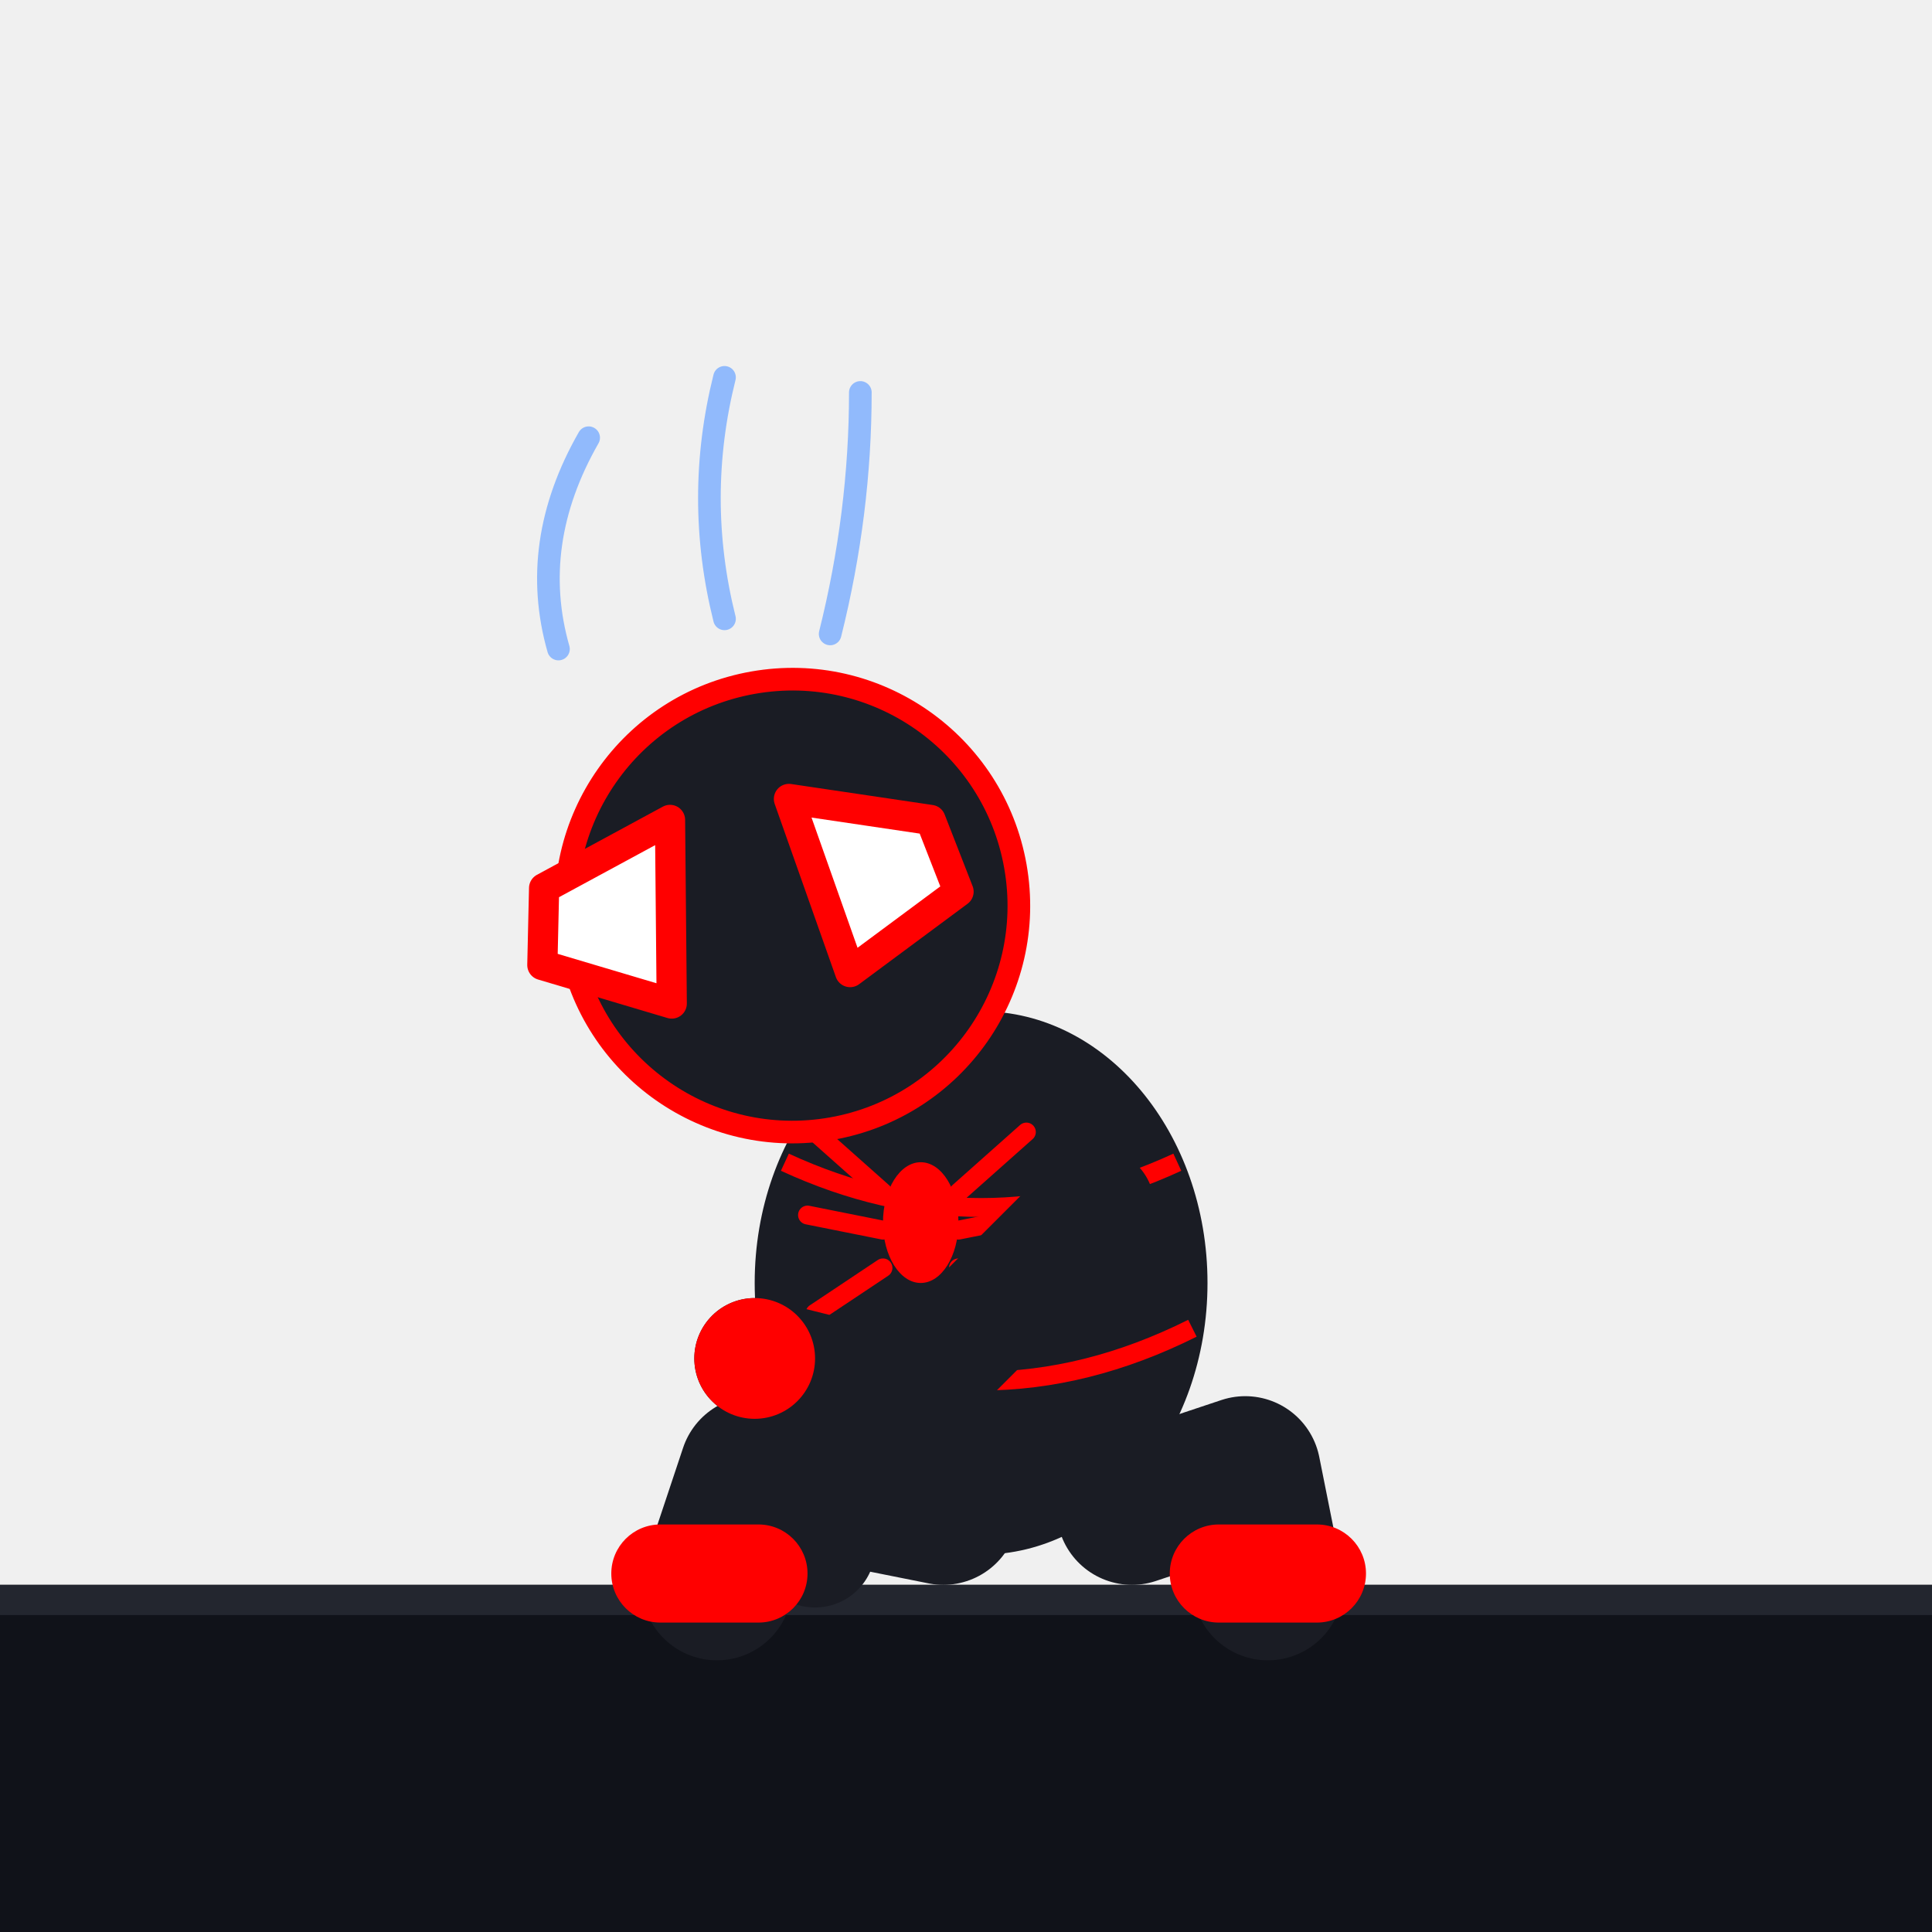
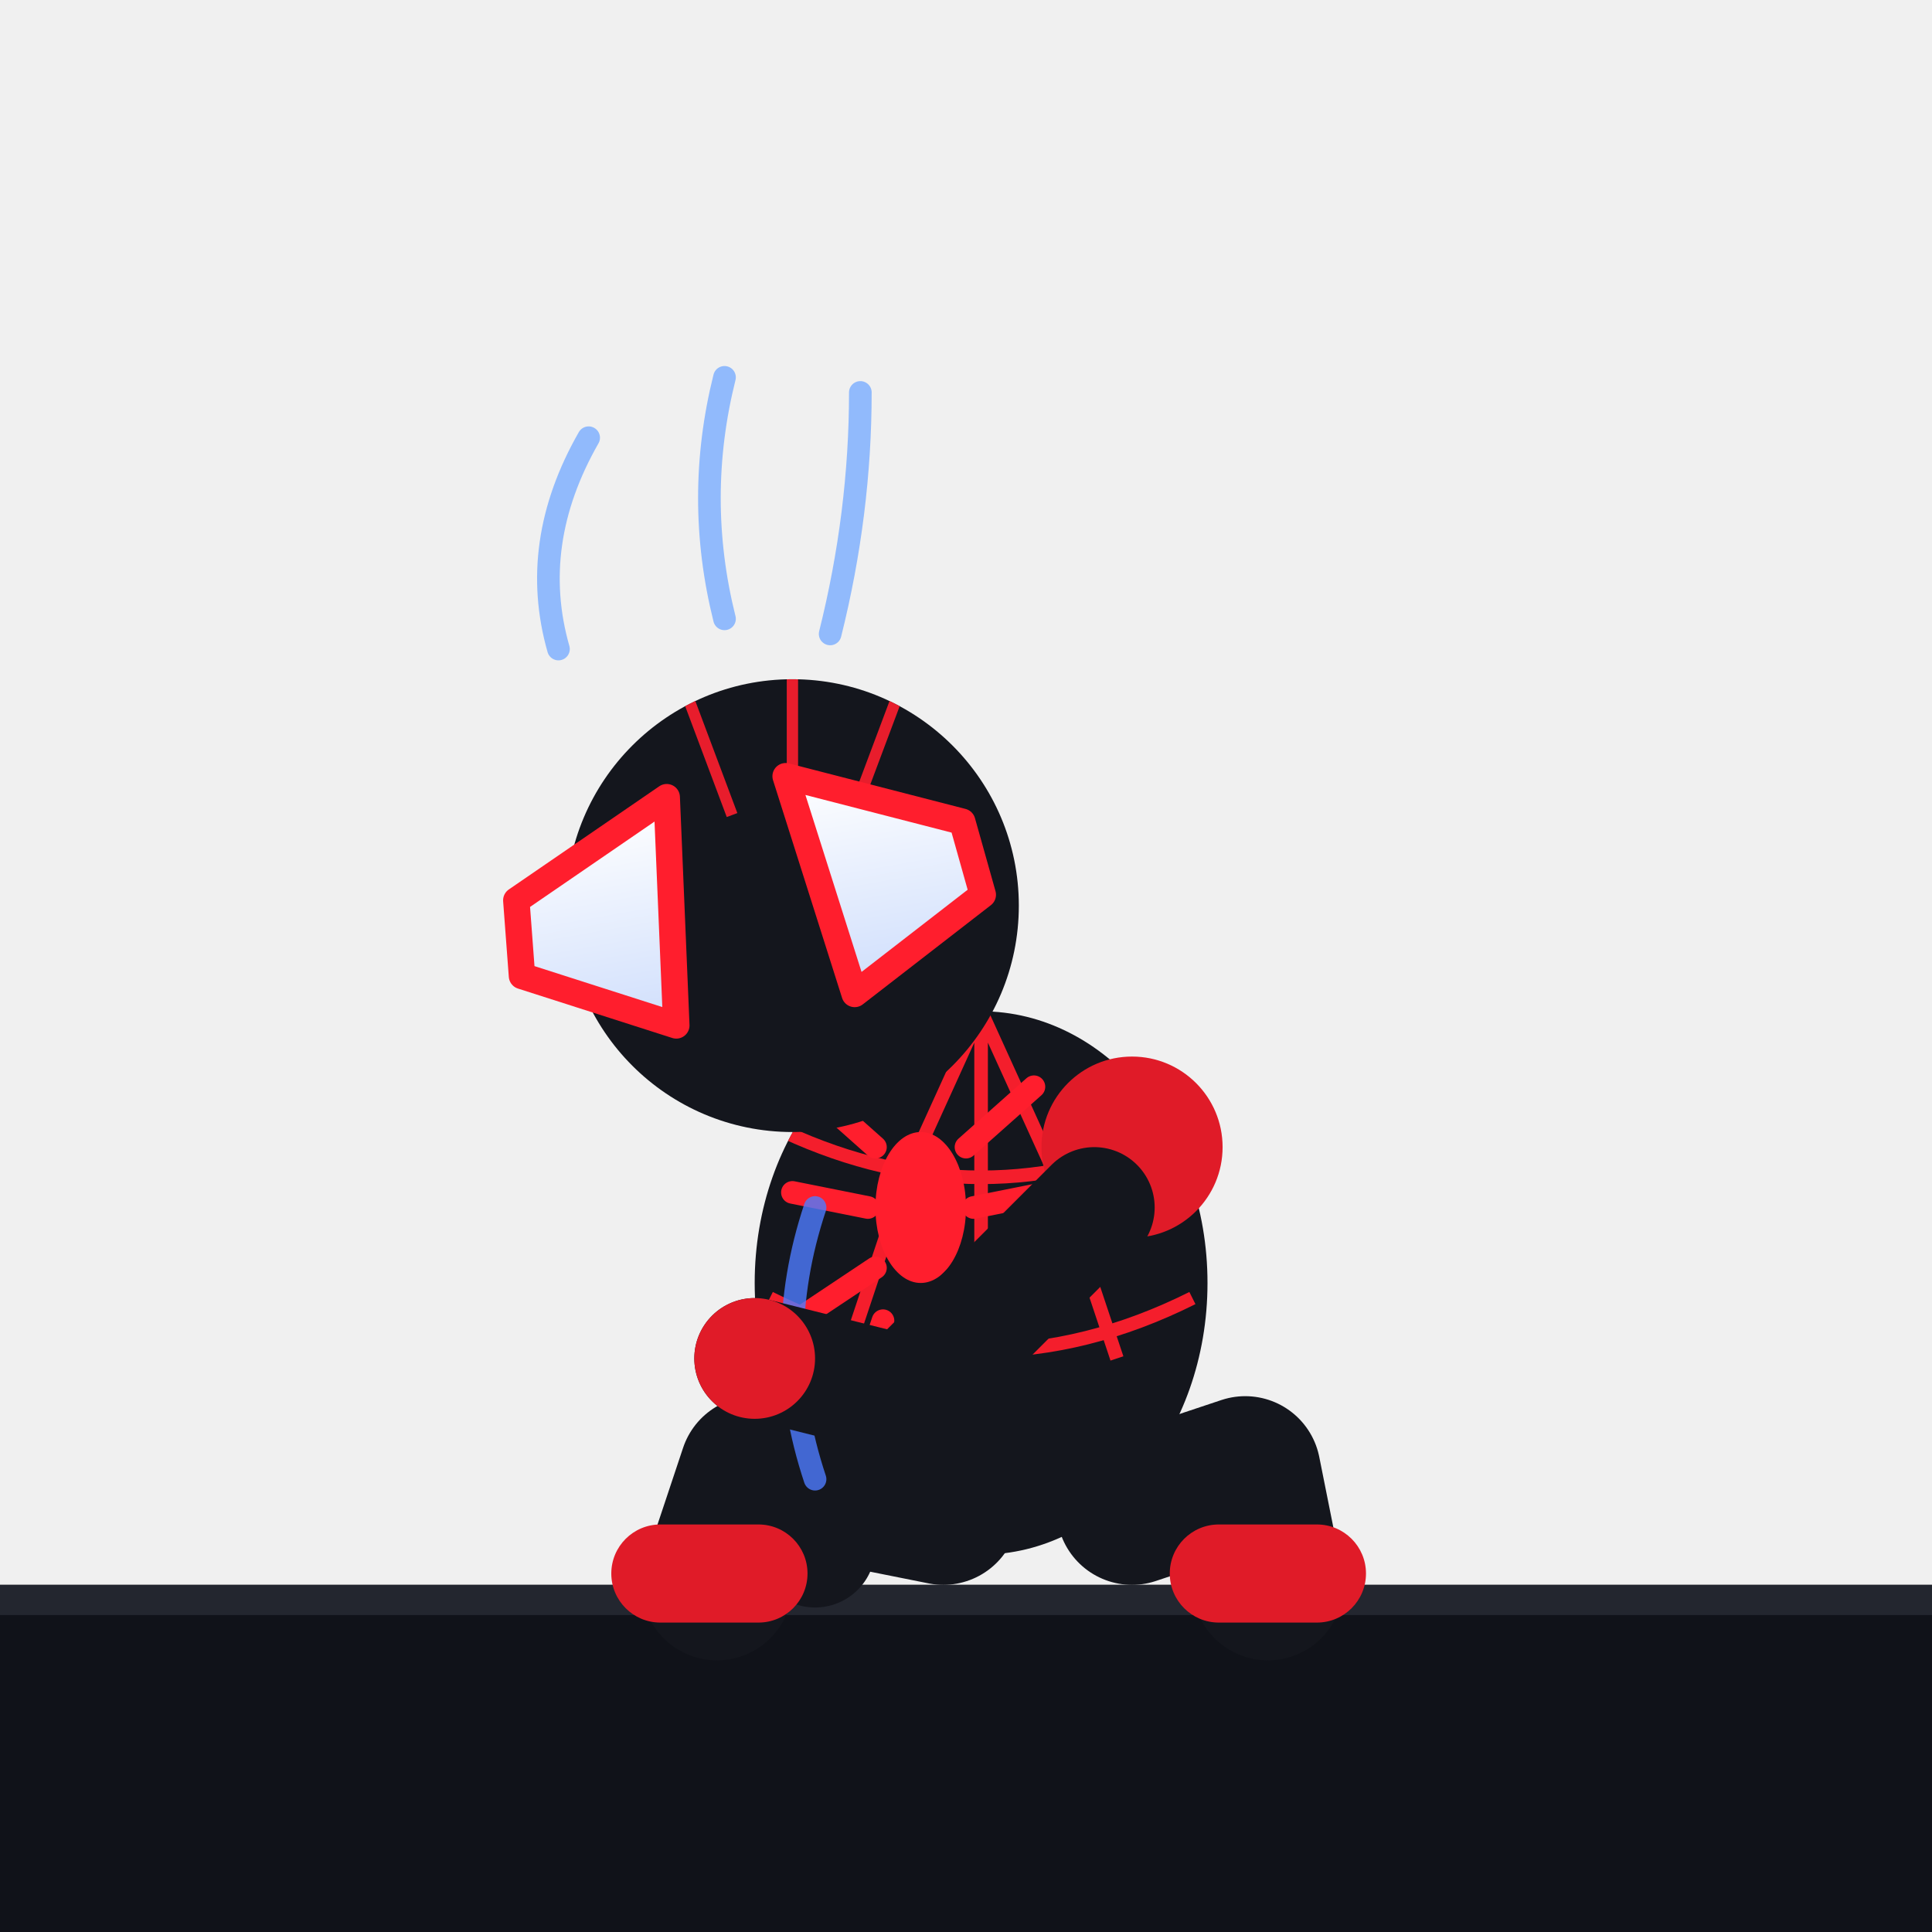
<svg xmlns="http://www.w3.org/2000/svg" width="256" height="256" viewBox="0 0 256 256">
+   <defs>
+     <linearGradient id="eg" x1="0" y1="0" x2="0" y2="1">
+       <stop offset="0%" stop-color="#ffffff" />
+       <stop offset="100%" stop-color="#cfdefc" />
+     </linearGradient>
+     <clipPath id="torsoClip">
+       <ellipse cx="130" cy="170" rx="30" ry="36" />
+     </clipPath>
+     <clipPath id="headClip">
+       <circle cx="105" cy="120" r="30" />
+     </clipPath>
+   </defs>
  <g stroke="#79adff" stroke-width="3" stroke-linecap="round" fill="none" opacity="0.8">
    <path d="M78,58 Q70,72 74,86" />
    <path d="M96,50 Q92,66 96,82" />
    <path d="M114,52 Q114,68 110,84" />
  </g>
  <rect x="0" y="210" width="256" height="46" fill="#101219" />
  <rect x="0" y="210" width="256" height="4" fill="#23262f" />
-   <path d="M120,160 L105,195 L108,205" stroke="#1a1c24" stroke-width="16" stroke-linecap="round" stroke-linejoin="round" fill="none" />
-   <path d="M125,200 L100,195 L95,210" stroke="#1a1c24" stroke-width="20" stroke-linecap="round" stroke-linejoin="round" fill="none" />
-   <path d="M150,200 L165,195 L168,210" stroke="#1a1c24" stroke-width="20" stroke-linecap="round" stroke-linejoin="round" fill="none" />
-   <rect x="81" y="202" width="26" height="13" rx="6.5" fill="#ff0000" />
-   <rect x="155" y="202" width="26" height="13" rx="6.5" fill="#ff0000" />
-   <ellipse cx="130" cy="170" rx="30" ry="36" fill="#1a1c24" />
-   <path d="M104,154 Q130,166 156,154" stroke="#ff0000" stroke-width="2.5" fill="none" />
-   <path d="M102,176 Q130,190 158,176" stroke="#ff0000" stroke-width="2.5" fill="none" />
-   <g stroke="#ff0000" stroke-width="2.5" stroke-linecap="round">
-     <ellipse cx="122" cy="162" rx="5" ry="8" fill="#ff0000" stroke="none" />
-     <path d="M117,158 L108,150 M117,163 L107,161 M117,168 L108,174 M127,158 L136,150 M127,163 L137,161 M127,168 L136,174" fill="none" />
+   <path d="M120,160 L105,195 L108,205" stroke="#14161d" stroke-width="16" stroke-linecap="round" stroke-linejoin="round" fill="none" />
+   <path d="M125,200 L100,195 L95,210" stroke="#14161d" stroke-width="20" stroke-linecap="round" stroke-linejoin="round" fill="none" />
+   <path d="M150,200 L165,195 L168,210" stroke="#14161d" stroke-width="20" stroke-linecap="round" stroke-linejoin="round" fill="none" />
+   <rect x="81" y="202" width="26" height="13" rx="6.5" fill="#e01b28" />
+   <rect x="155" y="202" width="26" height="13" rx="6.5" fill="#e01b28" />
+   <ellipse cx="130" cy="170" rx="30" ry="36" fill="#14161d" />
+   <g clip-path="url(#torsoClip)" stroke="#ff1e2d" stroke-width="1.8" fill="none" opacity="0.95">
+     <path d="M130,134 L120,156 L112,180 M130,134 L130,158 L130,184 M130,134 L140,156 L148,180" />
+     <path d="M104,150 Q130,162 156,150 M102,172 Q130,186 158,172" />
  </g>
-   <path d="M145,160 L120,185 L100,180" stroke="#1a1c24" stroke-width="16" stroke-linecap="round" stroke-linejoin="round" fill="none" />
-   <circle cx="100" cy="180" r="8" fill="#ff0000" />
-   <g transform="translate(105,120) rotate(-10)">
-     <circle cx="0" cy="0" r="30" fill="#1a1c24" stroke="#ff0000" stroke-width="3" />
-     <g transform="translate(-6,0)">
-       <path d="M-26,-8 L-8,-14 L-12,10 L-28,2 Z" fill="#ffffff" stroke="#ff0000" stroke-width="4" stroke-linejoin="round" />
-       <path d="M26,-8 L8,-14 L12,10 L28,2 Z" fill="#ffffff" stroke="#ff0000" stroke-width="4" stroke-linejoin="round" />
-     </g>
+   <g stroke="#ff1e2d" stroke-width="3" stroke-linecap="round">
+     <ellipse cx="122" cy="160" rx="6" ry="10" fill="#ff1e2d" stroke="none" />
+     <path d="M116,152 L107,144 M115,160 L105,158 M116,168 L107,174 M117,175 L114,184 M128,152 L137,144 M129,160 L139,158 M128,168 L137,174 M127,175 L130,184" fill="none" />
+   </g>
+   <path d="M108,160 Q102,178 108,196" stroke="#4d7cff" stroke-width="3" fill="none" opacity="0.8" stroke-linecap="round" />
+   <circle cx="150" cy="152" r="12" fill="#e01b28" />
+   <path d="M145,160 L120,185 L100,180" stroke="#14161d" stroke-width="16" stroke-linecap="round" stroke-linejoin="round" fill="none" />
+   <circle cx="100" cy="180" r="8" fill="#e01b28" />
+   <circle cx="105" cy="120" r="30" fill="#14161d" />
+   <g clip-path="url(#headClip)" stroke="#ff1e2d" stroke-width="1.5" fill="none" opacity="0.9">
+     <path d="M105,90 L105,108 M91,92 L97,108 M119,92 L113,108" />
+   </g>
+   <g transform="translate(99,120) rotate(-10)">
+     <path d="M-30,-6 L-8,-16 L-12,14 L-31,4 Z" fill="url(#eg)" stroke="#ff1e2d" stroke-width="3.5" stroke-linejoin="round" />
+     <path d="M30,-6 L8,-16 L12,14 L31,4 Z" fill="url(#eg)" stroke="#ff1e2d" stroke-width="3.5" stroke-linejoin="round" />
  </g>
</svg>
